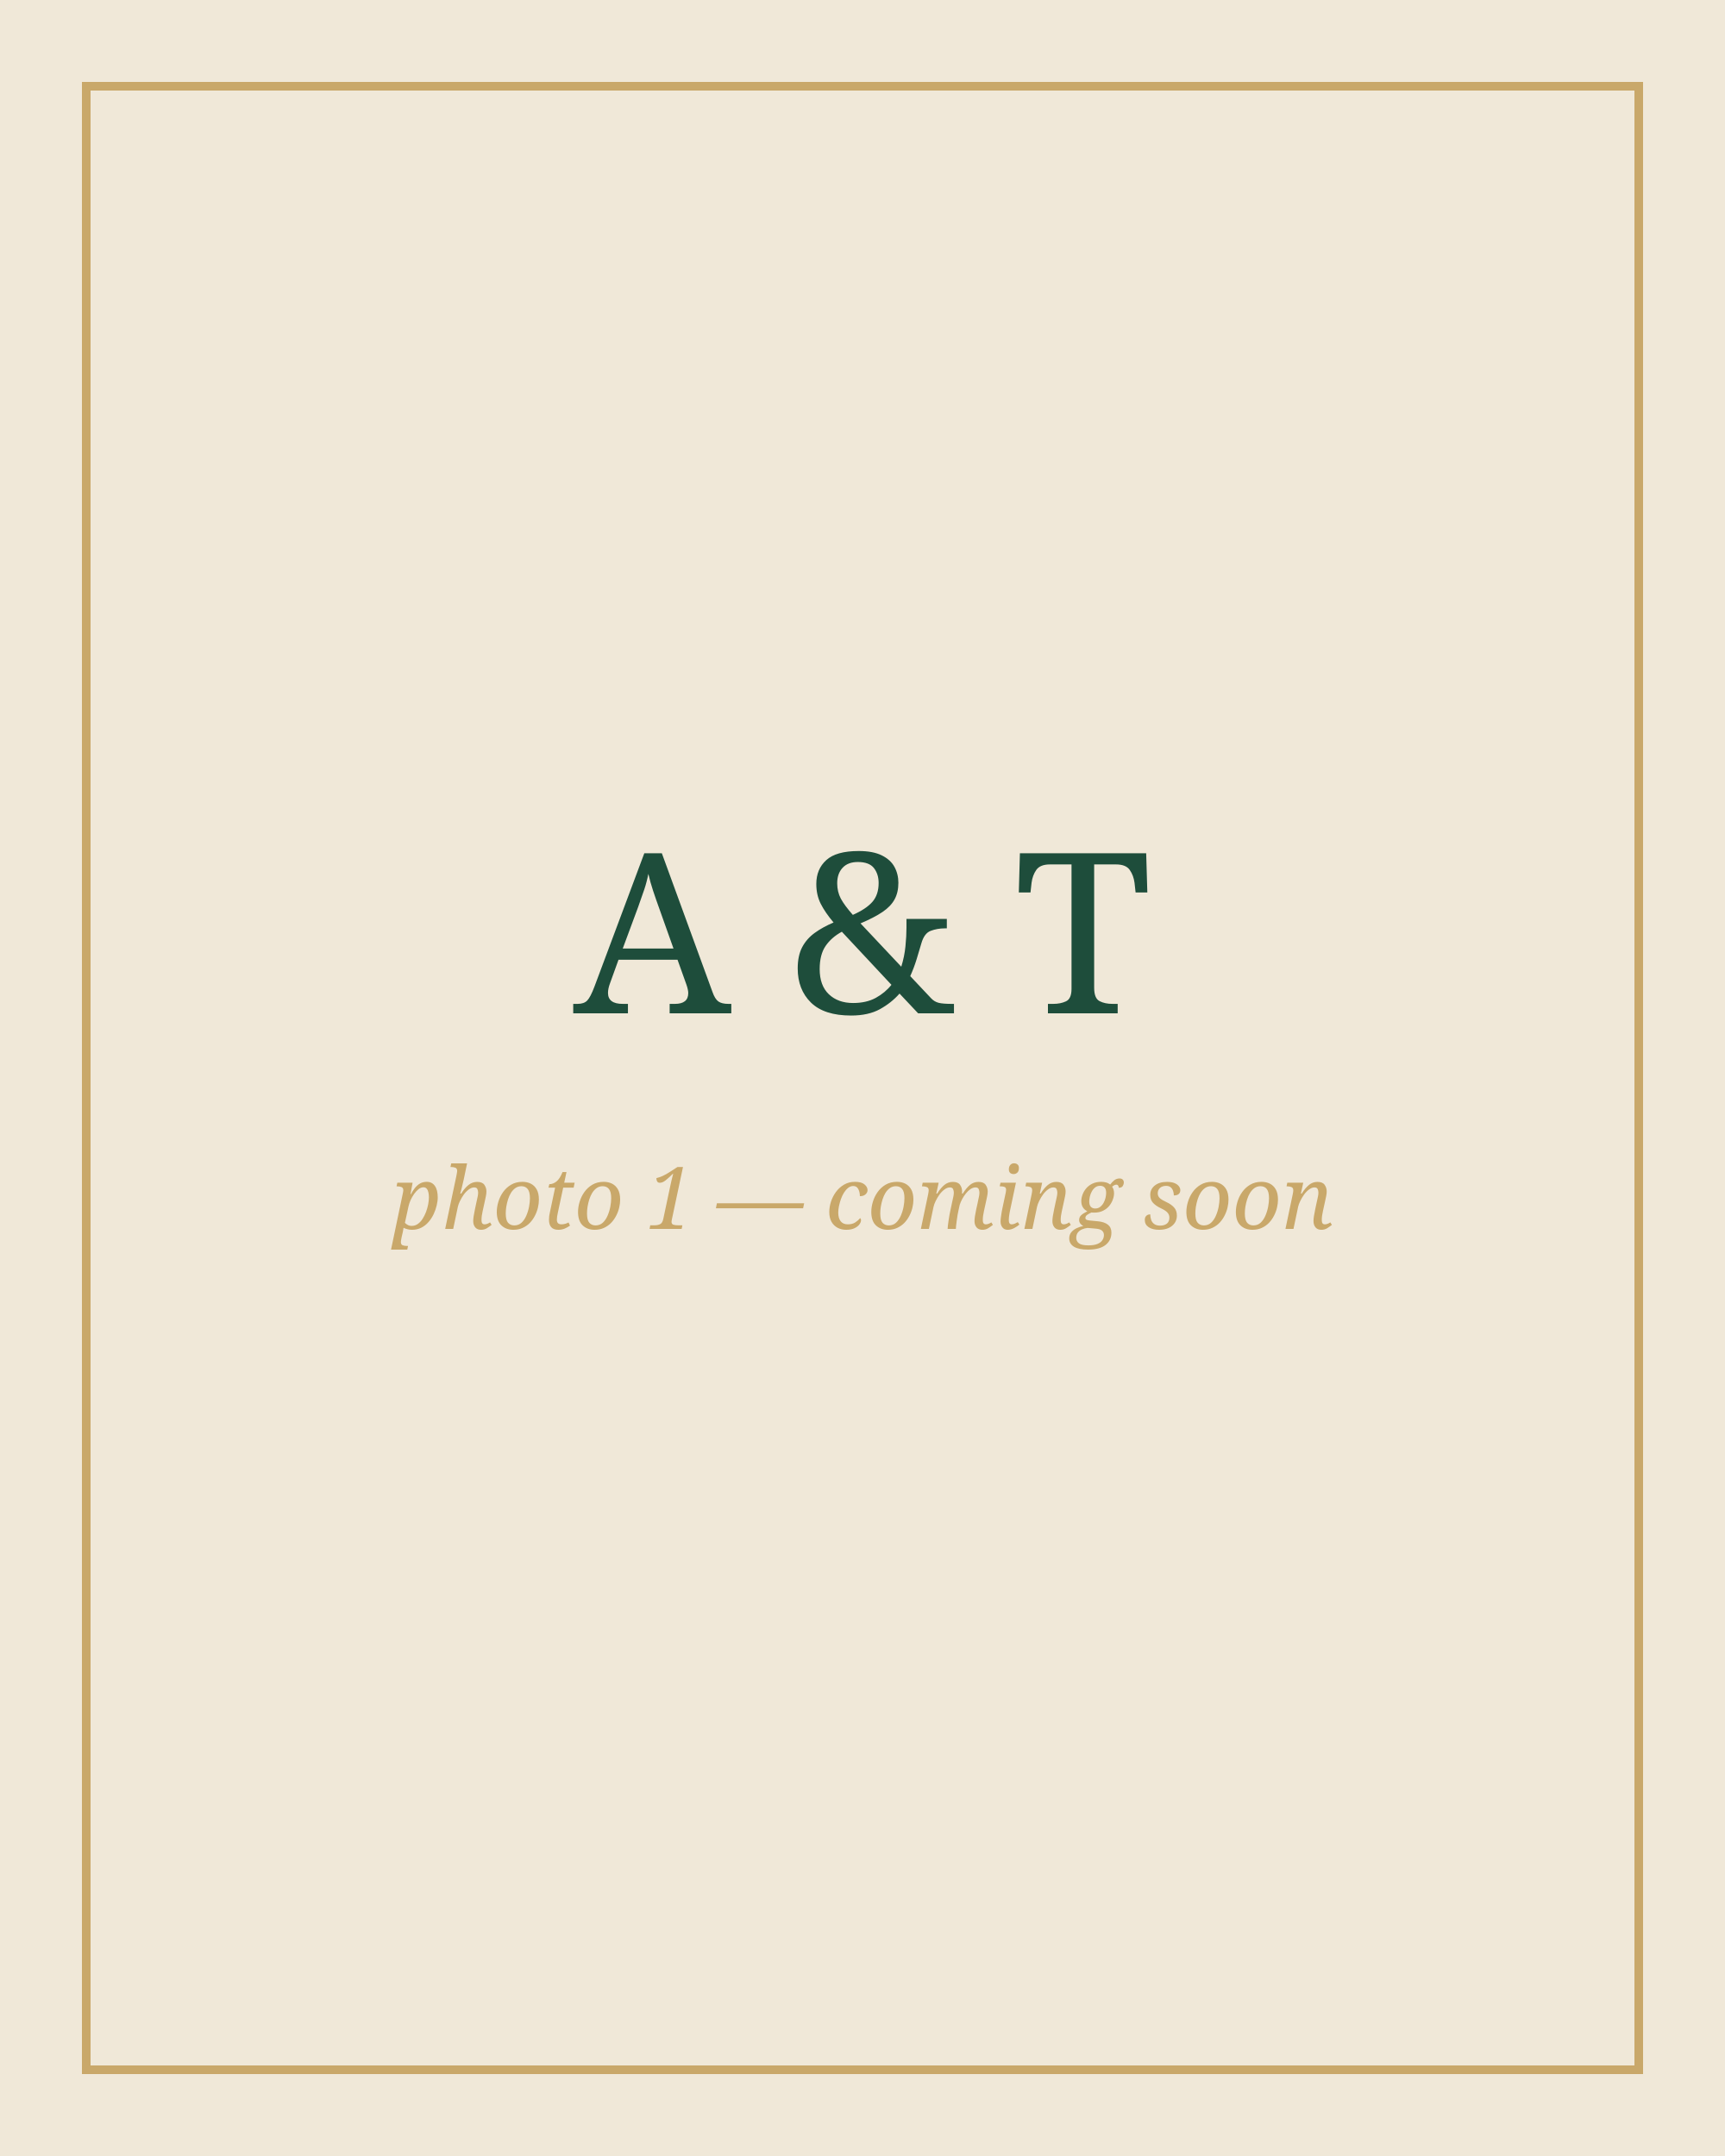
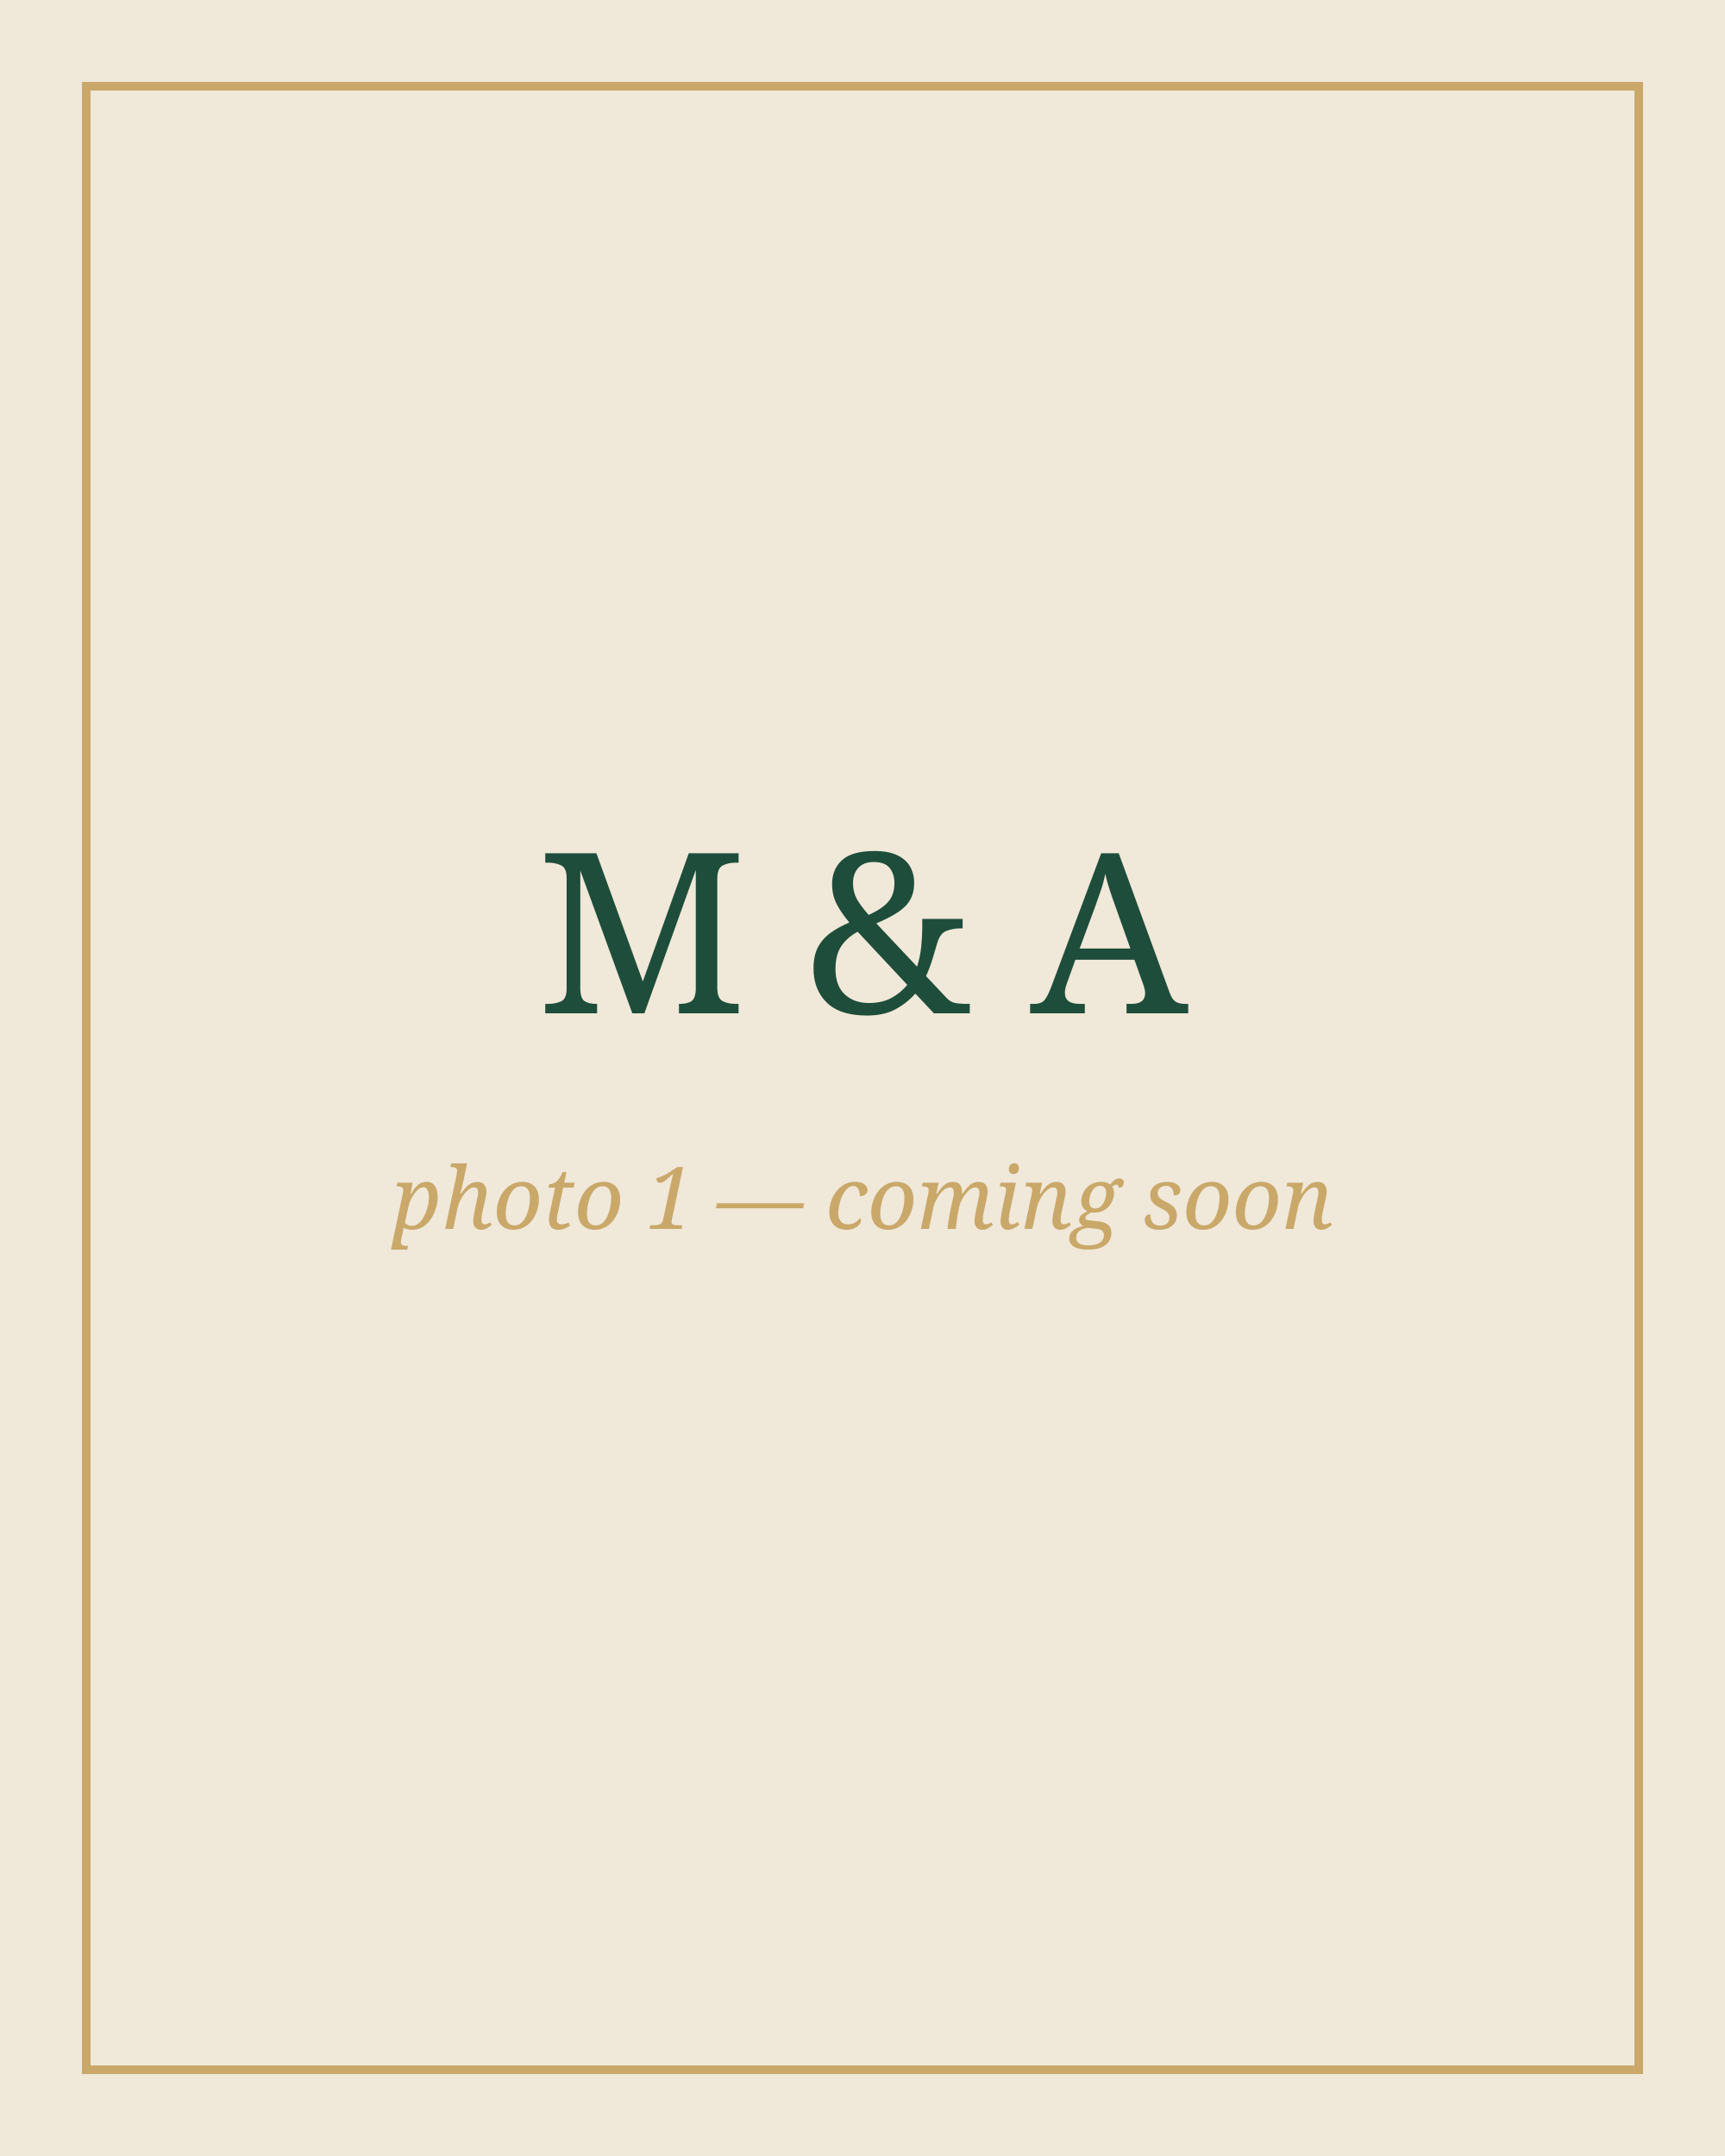
<svg xmlns="http://www.w3.org/2000/svg" viewBox="0 0 400 500">
  <rect width="400" height="500" fill="#f0e8d8" />
  <rect x="20" y="20" width="360" height="460" fill="none" stroke="#c9a86a" stroke-width="2" />
-   <text x="200" y="235" text-anchor="middle" font-family="Georgia, serif" font-size="52" fill="#1e4d3b">A &amp; T</text>
+   <text x="200" y="235" text-anchor="middle" font-family="Georgia, serif" font-size="52" fill="#1e4d3b">M &amp; A</text>
  <text x="200" y="285" text-anchor="middle" font-family="Georgia, serif" font-size="20" font-style="italic" fill="#c9a86a">photo 1 — coming soon</text>
</svg>
